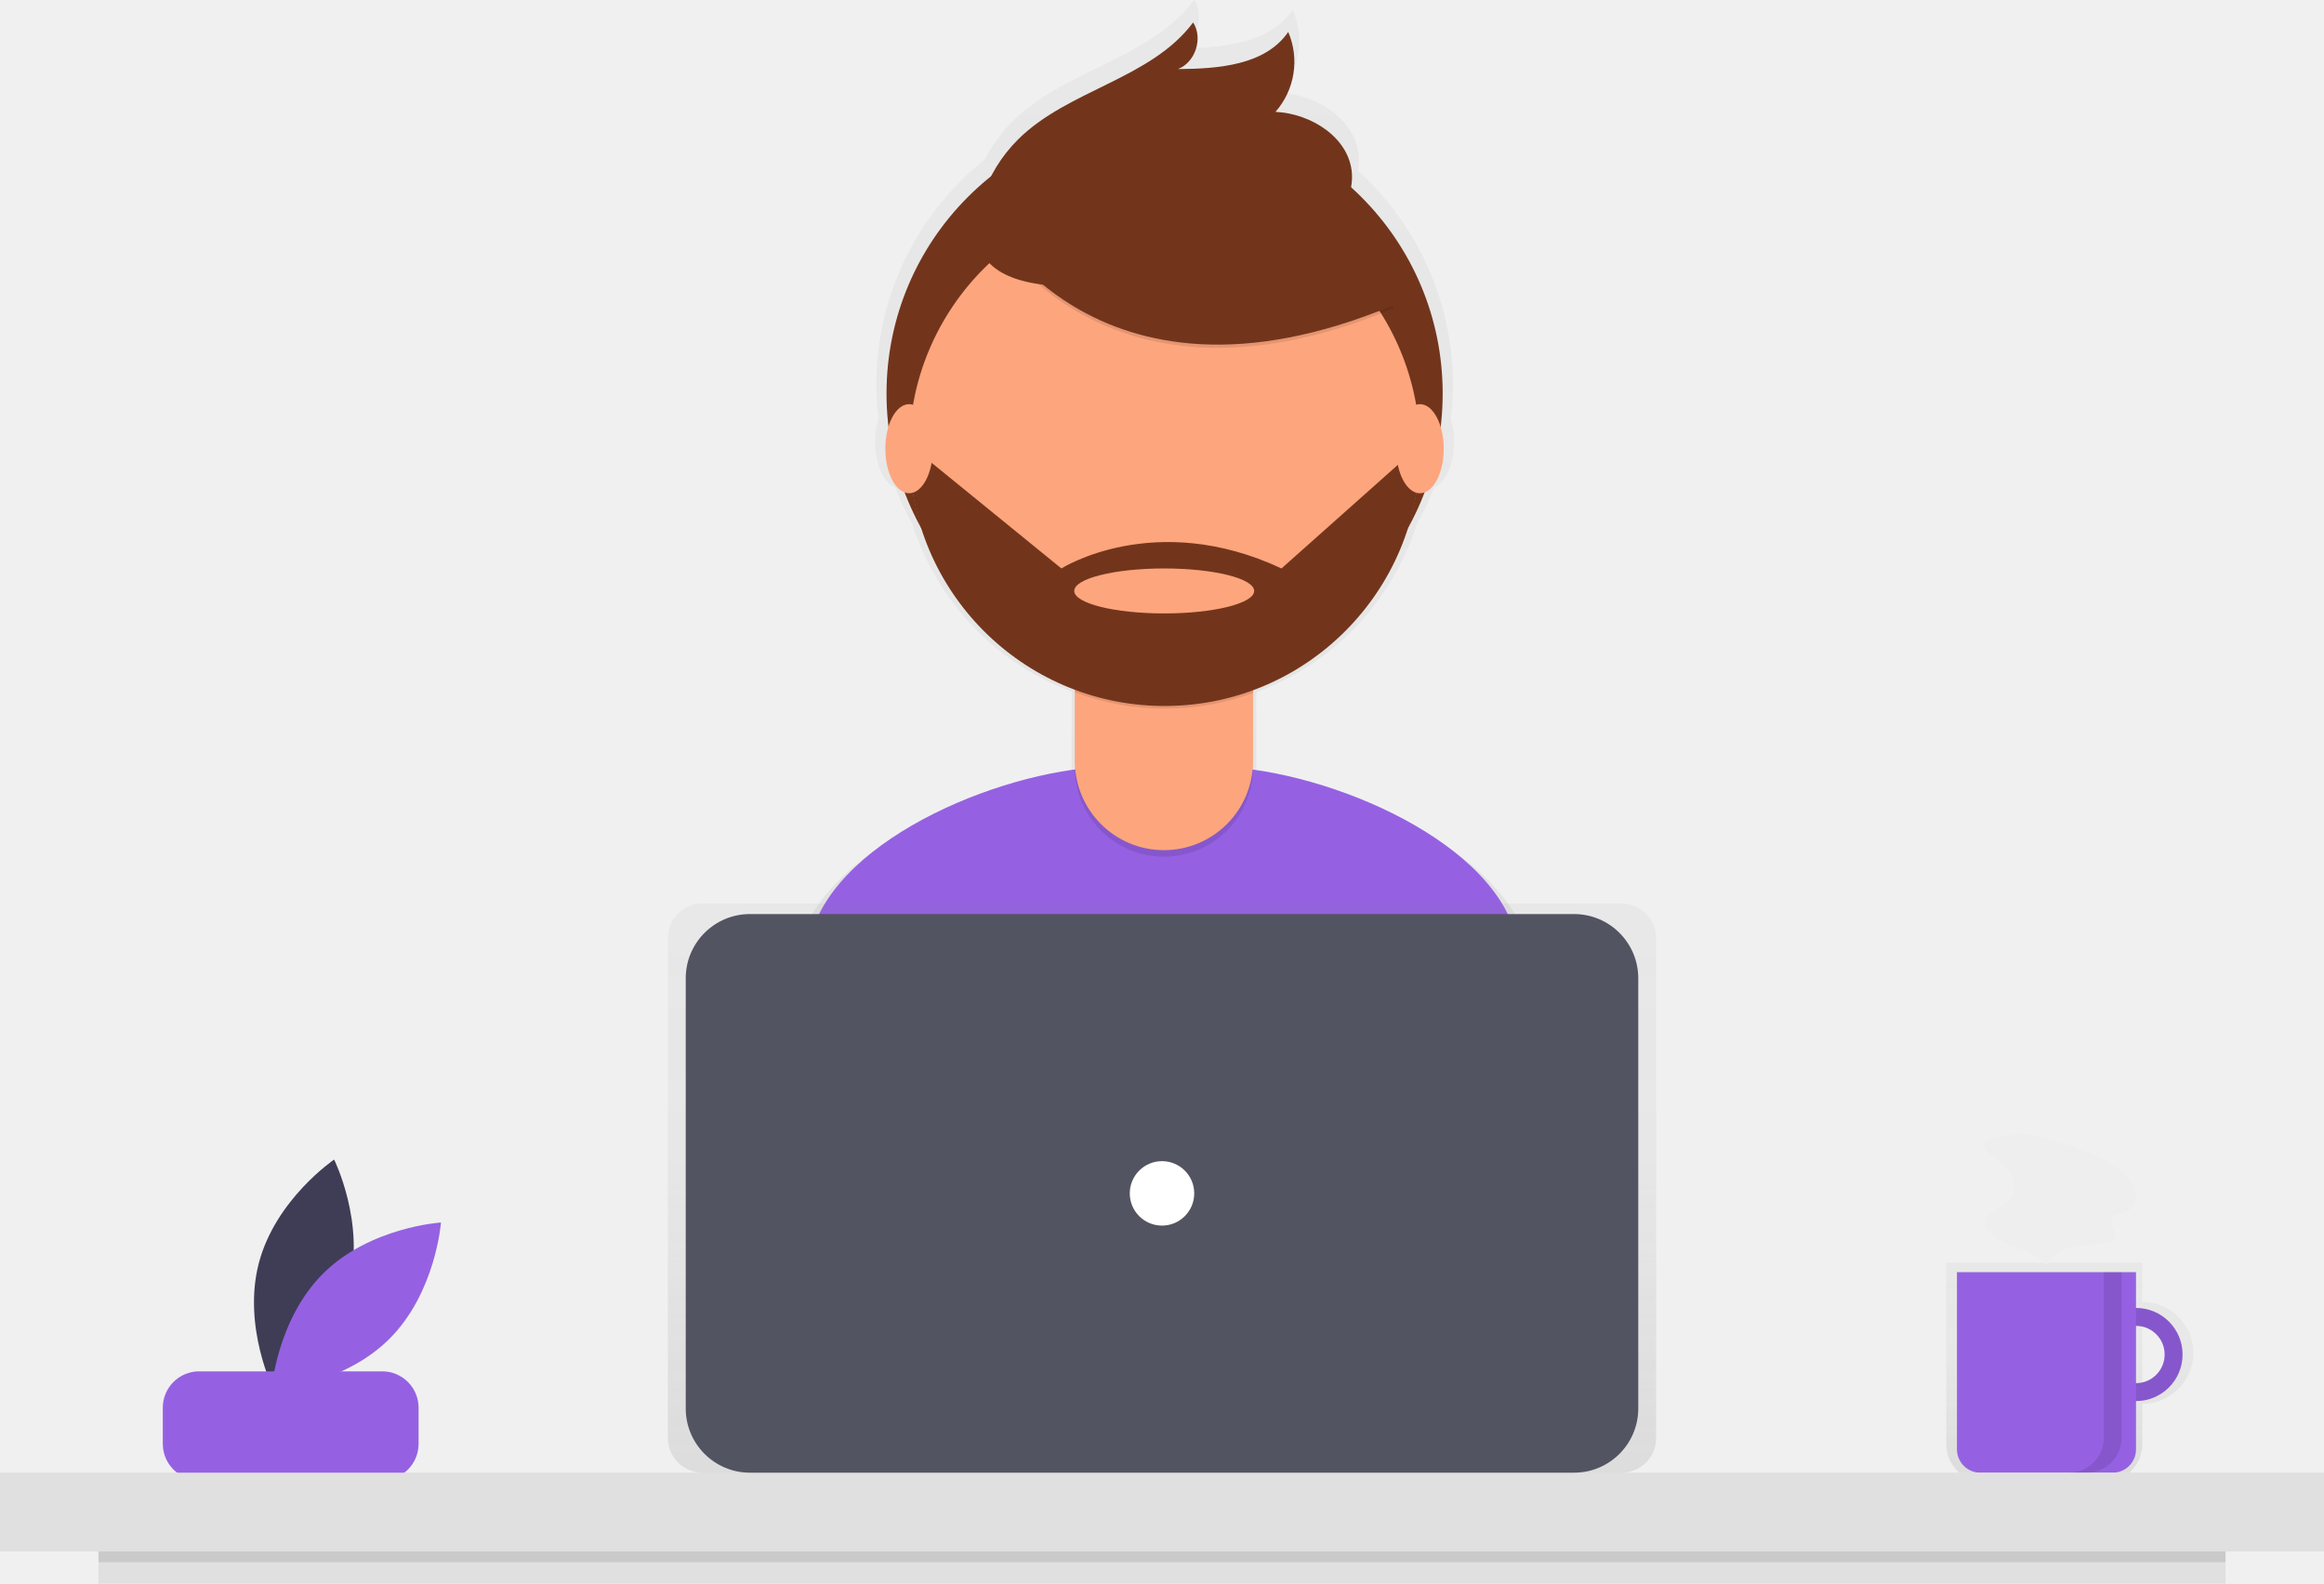
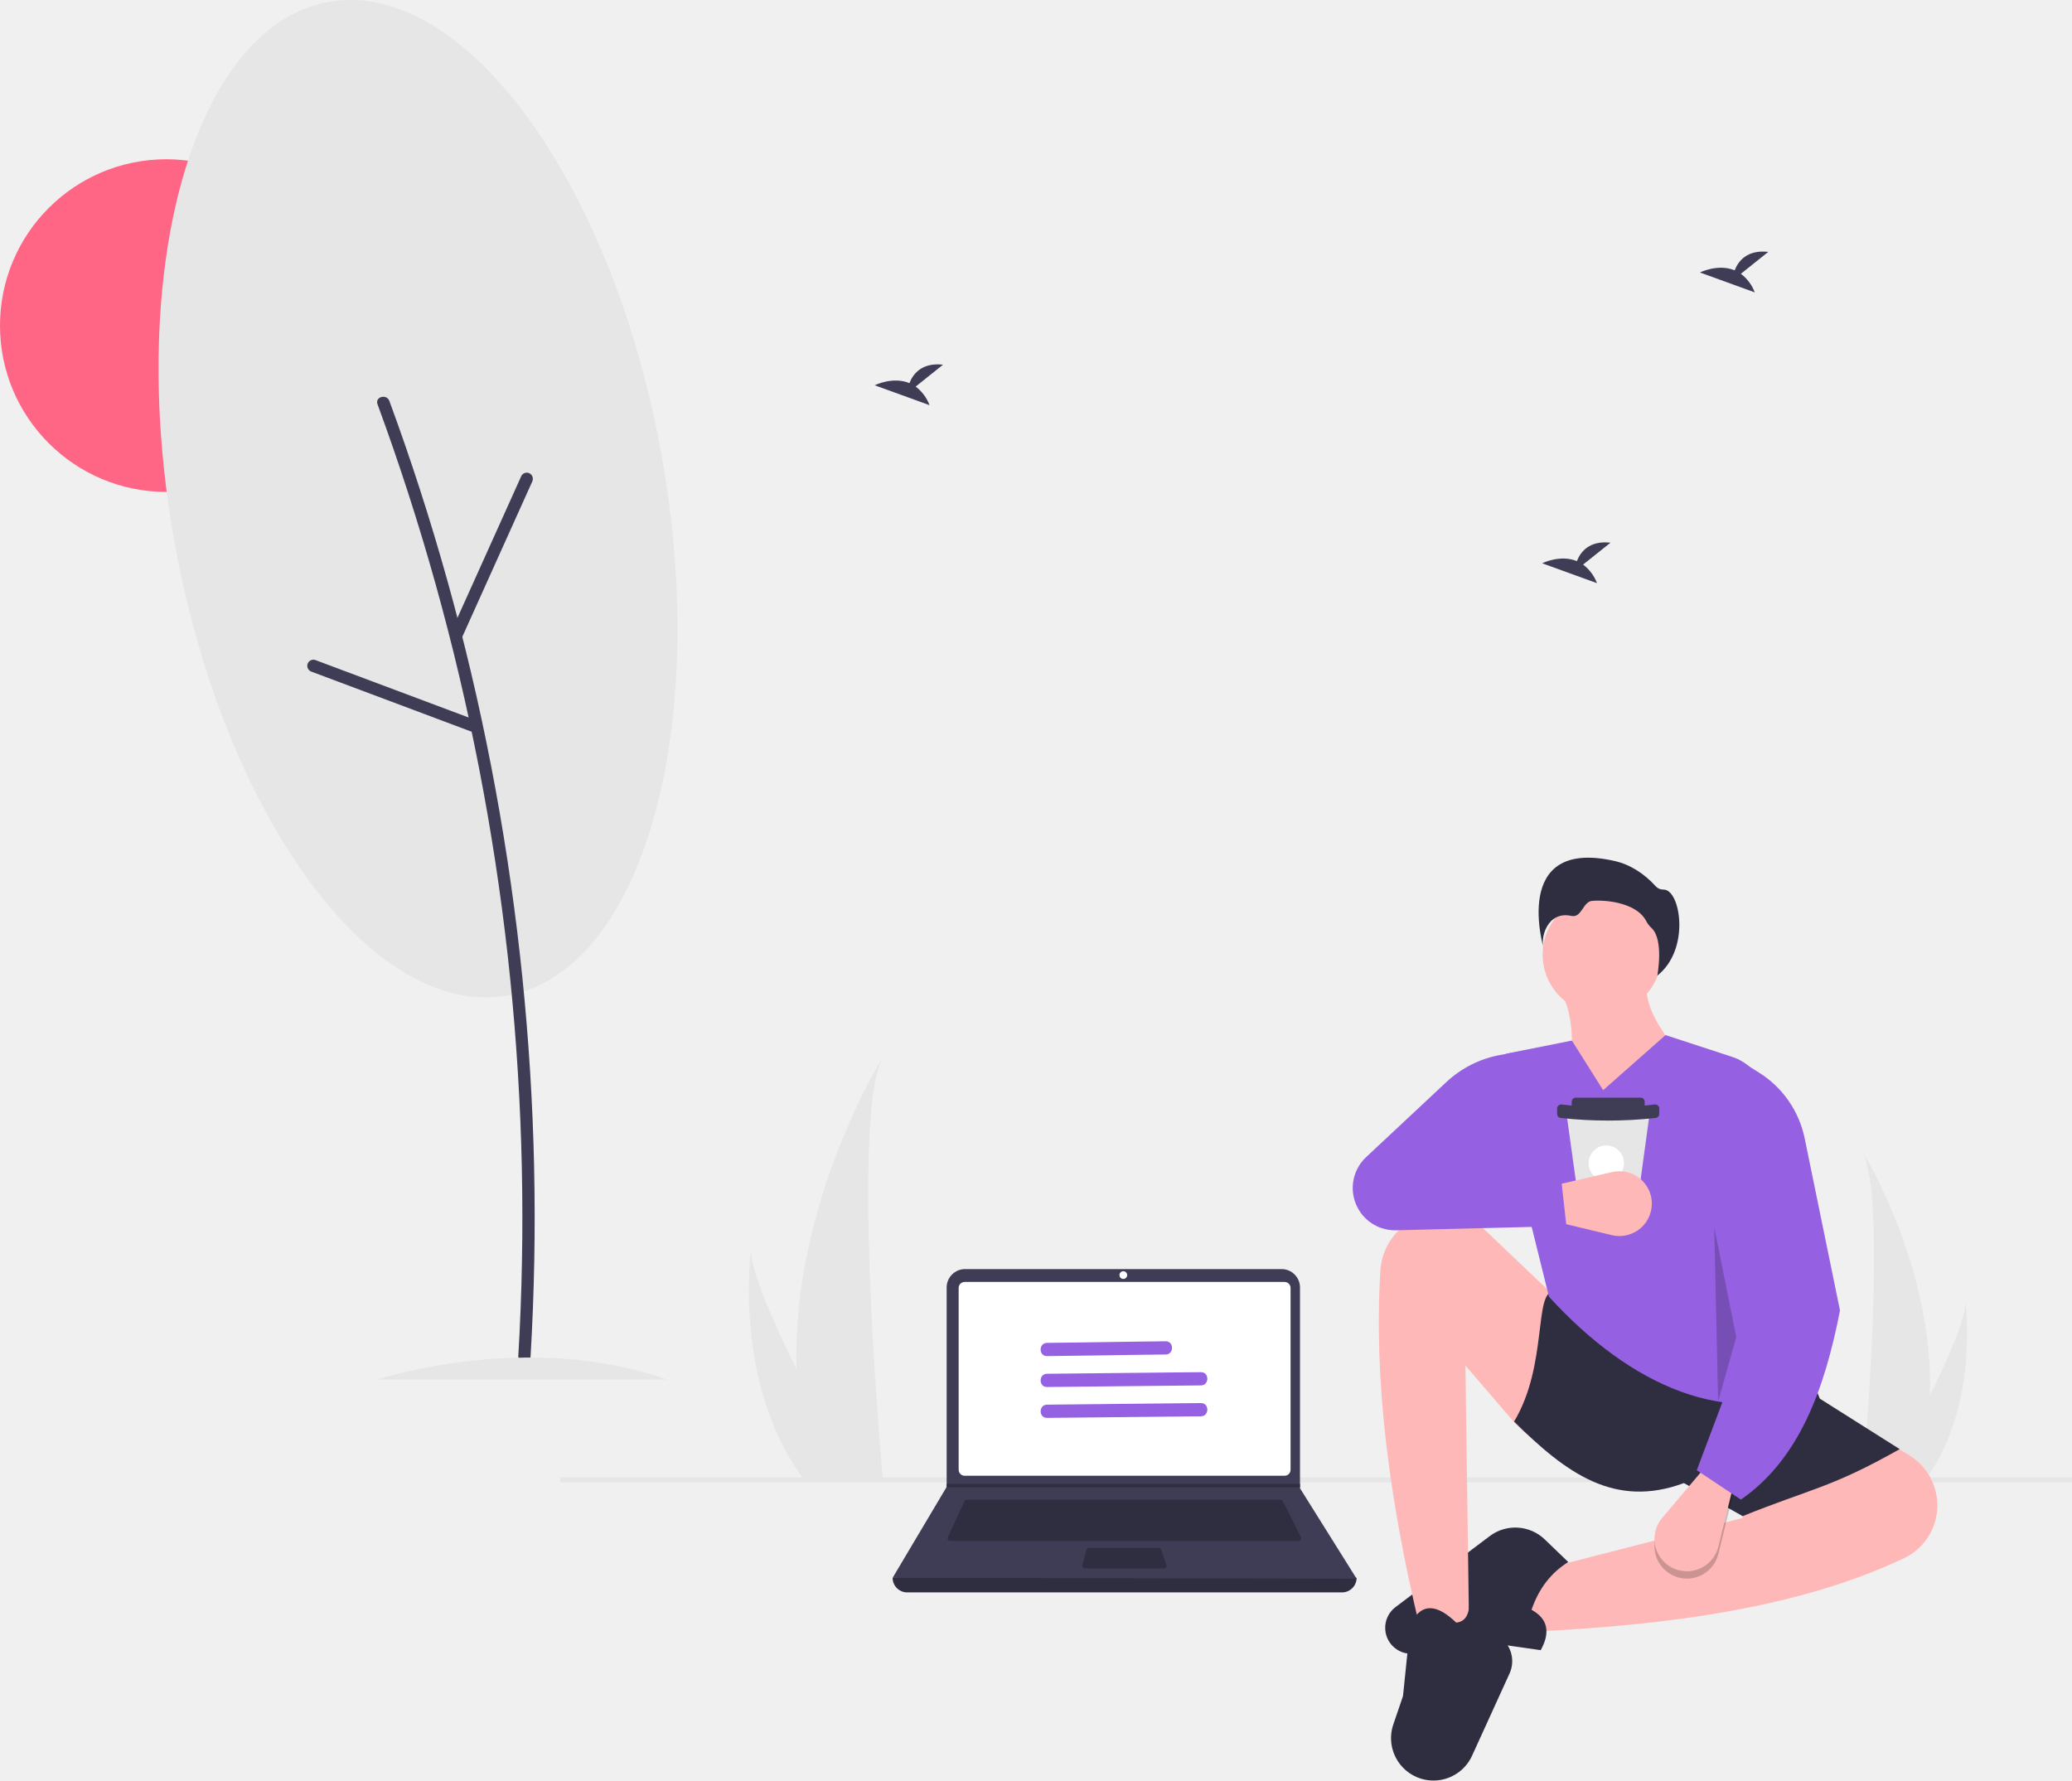
- <svg xmlns="http://www.w3.org/2000/svg" xmlns:xlink="http://www.w3.org/1999/xlink" id="e2165270-d70d-4354-9ac9-1848d055b0c2" data-name="Layer 1" width="971.44" height="662" viewBox="0 0 971.44 662">
-   <defs>
-     <linearGradient id="afa9b5ae-644d-481c-a512-b5b81b77e42b" x1="979.446" y1="738.59" x2="979.446" y2="646.785" gradientUnits="userSpaceOnUse">
-       <stop offset="0" stop-color="gray" stop-opacity="0.25" />
-       <stop offset="0.535" stop-color="gray" stop-opacity="0.12" />
-       <stop offset="1" stop-color="gray" stop-opacity="0.1" />
-     </linearGradient>
-     <linearGradient id="bf9220ea-365d-417c-960f-9ff5535a2d22" x1="600.652" y1="650.105" x2="600.652" y2="119" xlink:href="#afa9b5ae-644d-481c-a512-b5b81b77e42b" />
-     <linearGradient id="b4202d31-0de8-4369-b735-813ee4300deb" x1="485.72" y1="615.598" x2="485.72" y2="377.704" xlink:href="#afa9b5ae-644d-481c-a512-b5b81b77e42b" />
-   </defs>
-   <path d="M260.114,656.809c-6.985,26.598-31.459,43.22-31.459,43.22s-13.15-26.502-6.166-53.1,31.459-43.22,31.459-43.22S267.098,630.211,260.114,656.809Z" transform="translate(-114.2798 -119)" fill="#3f3d56" />
-   <path d="M249.52,651.183c-19.563,19.327-21.751,48.831-21.751,48.831s29.528-1.831,49.091-21.159,21.751-48.831,21.751-48.831S269.082,631.855,249.52,651.183Z" transform="translate(-114.2798 -119)" fill="#9561e2" />
-   <rect x="68.053" y="573.241" width="106.916" height="45.496" rx="15.198" fill="#9561e2" />
-   <g opacity="0.7">
-     <path d="M1009.774,663.178V646.785H927.805V722.606a15.984,15.984,0,0,0,15.984,15.984h50.001a15.984,15.984,0,0,0,15.984-15.984V705.802a21.312,21.312,0,0,0,0-42.624Zm0,34.427v-26.23a13.115,13.115,0,0,1,0,26.23Z" transform="translate(-114.2798 -119)" fill="url(#afa9b5ae-644d-481c-a512-b5b81b77e42b)" />
-   </g>
-   <path d="M1007.137,665.744a19.459,19.459,0,1,0,19.459,19.459A19.459,19.459,0,0,0,1007.137,665.744Zm0,31.433a11.975,11.975,0,1,1,11.975-11.975A11.975,11.975,0,0,1,1007.137,697.178Z" transform="translate(-114.2798 -119)" fill="#9561e2" />
-   <path d="M1007.137,665.744a19.459,19.459,0,1,0,19.459,19.459A19.459,19.459,0,0,0,1007.137,665.744Zm0,31.433a11.975,11.975,0,1,1,11.975-11.975A11.975,11.975,0,0,1,1007.137,697.178Z" transform="translate(-114.2798 -119)" opacity="0.1" />
-   <path d="M818.016,531.776H892.857a0,0,0,0,1,0,0v74.072a9.75,9.75,0,0,1-9.75,9.75H827.766a9.75,9.75,0,0,1-9.75-9.75V531.776A0,0,0,0,1,818.016,531.776Z" fill="#9561e2" />
-   <rect y="615.598" width="971.44" height="32.93" fill="#e0e0e0" />
-   <g opacity="0.7">
-     <path d="M753.249,514.265c-10.412-37.792-69.438-65.389-113.851-71.508.006-.279.021-.555.021-.836V409.571c.047-.017.096-.032.143-.049v-1.226A110.939,110.939,0,0,0,706.573,338.064a119.882,119.882,0,0,0,7.15-15.416c4.741-1.726,8.322-9.545,8.322-18.939a33.069,33.069,0,0,0-1.338-9.495,121.528,121.528,0,0,0,.889-14.419,120.179,120.179,0,0,0-39.697-89.382,23.448,23.448,0,0,0,.375-5.877c-1.005-15.527-17.589-26.076-33.133-26.781a32.8,32.8,0,0,0,5.531-34.637c-9.911,14.439-30.259,15.974-47.772,16.088,7.557-2.926,10.957-13.397,6.562-20.205-18.304,24.534-53.985,29.077-75.756,50.594a63.863,63.863,0,0,0-11.78,16.067,120.241,120.241,0,0,0-45.319,94.135,121.556,121.556,0,0,0,.872,14.289,32.964,32.964,0,0,0-1.38,9.625c0,9.437,3.615,17.28,8.388,18.958a119.884,119.884,0,0,0,7.183,15.467,110.917,110.917,0,0,0,66.541,69.985v33.802c0,.26.014.517.02.776-44.581,6.014-104.079,33.828-114.398,71.924-8.911,32.899-18.424,69.028-23.157,90.241,40.568,28.506,125.693,45.243,179.041,45.243,50.687,0,133.533-15.107,172.907-41.063C772.361,585.734,762.548,548.018,753.249,514.265Z" transform="translate(-114.2798 -119)" fill="url(#bf9220ea-365d-417c-960f-9ff5535a2d22)" />
-   </g>
-   <path d="M603.61,640.722c48.896,0,128.814-14.573,166.797-39.612-4.114-22.484-13.58-58.868-22.55-91.428-11.424-41.468-83.528-70.216-126.54-70.216h-41.449c-43.146,0-115.353,28.915-126.634,70.56-8.596,31.736-17.773,66.589-22.338,87.052C470.031,624.575,552.148,640.722,603.61,640.722Z" transform="translate(-114.2798 -119)" fill="#9561e2" />
-   <circle cx="486.807" cy="164.497" r="116.236" fill="#72351c" />
-   <path d="M449.291,261.311H523.77a0,0,0,0,1,0,0v59.583a37.239,37.239,0,0,1-37.239,37.239h-0a37.239,37.239,0,0,1-37.239-37.239V261.311A0,0,0,0,1,449.291,261.311Z" opacity="0.1" />
-   <path d="M459.974,258.553H513.087a10.683,10.683,0,0,1,10.683,10.683v48.9a37.239,37.239,0,0,1-37.239,37.239h-0a37.239,37.239,0,0,1-37.239-37.239V269.236A10.683,10.683,0,0,1,459.974,258.553Z" fill="#fda57d" />
-   <path d="M563.709,408.434a107.191,107.191,0,0,0,74.479.206v-9.149H563.709Z" transform="translate(-114.2798 -119)" opacity="0.1" />
-   <circle cx="486.807" cy="187.668" r="106.753" fill="#fda57d" />
-   <path d="M525.046,209.565S570.036,300.888,696.948,247.84L667.402,201.507l-52.376-18.802Z" transform="translate(-114.2798 -119)" opacity="0.1" />
-   <path d="M525.046,208.222s44.99,91.323,171.901,38.275L667.402,200.164,615.026,181.362Z" transform="translate(-114.2798 -119)" fill="#72351c" />
-   <path d="M524.647,202.052a61.67,61.67,0,0,1,15.285-24.863c21.001-20.757,55.422-25.139,73.079-48.806,4.24,6.568.959,16.668-6.33,19.491,16.894-.11,36.523-1.59,46.084-15.519a31.642,31.642,0,0,1-5.336,33.413c14.994.681,30.993,10.857,31.962,25.835.646,9.979-5.611,19.427-13.811,25.149s-18.121,8.35-27.886,10.503C609.188,233.54,506.046,259.882,524.647,202.052Z" transform="translate(-114.2798 -119)" fill="#72351c" />
-   <path d="M707.836,307.602h-2.83l-55.062,49.019c-53.048-24.845-91.994,0-91.994,0L500.201,309.617l-5.823.732a106.75,106.75,0,0,0,213.458-2.746ZM600.924,375.423c-20.768,0-37.603-4.209-37.603-9.401s16.836-9.401,37.603-9.401,37.603,4.209,37.603,9.401S621.692,375.423,600.924,375.423Z" transform="translate(-114.2798 -119)" fill="#72351c" />
-   <ellipse cx="380.011" cy="187.566" rx="9.93" ry="18.62" fill="#fda57d" />
-   <ellipse cx="593.545" cy="187.566" rx="9.93" ry="18.62" fill="#fda57d" />
-   <g opacity="0.7">
-     <rect x="279.158" y="377.704" width="413.124" height="237.894" rx="14.5" fill="url(#b4202d31-0de8-4369-b735-813ee4300deb)" />
-   </g>
-   <rect x="286.642" y="382.093" width="398.156" height="233.505" rx="26.835" fill="#535461" />
-   <circle cx="485.72" cy="498.846" r="13.471" fill="#fff" />
-   <rect x="41.163" y="648.529" width="889.115" height="13.471" fill="#e0e0e0" />
-   <rect x="41.163" y="648.529" width="889.115" height="4.49" opacity="0.1" />
-   <path d="M993.665,650.776v69.228a14.594,14.594,0,0,1-14.594,14.594h7.484a14.594,14.594,0,0,0,14.594-14.594V650.776Z" transform="translate(-114.2798 -119)" opacity="0.1" />
-   <path d="M947.064,594.979c-1.262.216-2.686.557-3.305,1.678-.982,1.78.797,3.786,2.421,5.009,2.999,2.259,6.16,4.478,8.199,7.632s2.679,7.554.451,10.576c-2.91,3.946-9.852,4.795-10.524,9.652-.431,3.118,2.264,5.778,4.995,7.343,6.741,3.862,15.432,4.892,20.315,10.935,2.02-4.154,6.538-6.555,11.042-7.58s9.183-.949,13.749-1.644c1.474-.225,3.135-.675,3.794-2.012,1.276-2.59-2.362-5.697-1.106-8.298.956-1.979,3.763-1.826,5.813-2.618,3.338-1.291,4.715-5.587,3.767-9.038s-3.624-6.148-6.438-8.36c-7.584-5.96-16.704-9.464-25.927-11.985-4.29-1.172-9.326-3.011-13.781-3.189C956.227,592.907,951.322,594.251,947.064,594.979Z" transform="translate(-114.2798 -119)" fill="#eee" />
+ <svg xmlns="http://www.w3.org/2000/svg" id="a379d9a4-f6fe-40d1-beba-a0916853bd02" data-name="Layer 1" width="938.759" height="806.748" viewBox="0 0 938.759 806.748">
+   <circle cx="75.365" cy="147.524" r="75.365" fill="#ff6584" />
+   <path d="M1004.987,679.013a136.649,136.649,0,0,1-6.383,37.774c-.089.284-.182.563-.275.847H974.507c.025-.254.051-.538.076-.847,1.588-18.26,10.746-129.398-.203-148.403C975.337,569.926,1006.834,620.992,1004.987,679.013Z" transform="translate(-130.6204 -46.62582)" fill="#e6e6e6" />
+   <path d="M1003.2,716.787c-.199.284-.407.568-.618.847H984.711c.136-.241.292-.525.474-.847,2.952-5.329,11.691-21.259,19.802-37.774,8.717-17.748,16.714-36.169,16.041-42.836C1021.235,637.68,1027.267,683.52,1003.2,716.787Z" transform="translate(-130.6204 -46.62582)" fill="#e6e6e6" />
+   <rect x="253.759" y="669.385" width="685" height="2.241" fill="#e6e6e6" />
+   <path d="M822.844,785.981l3.328-27.453,94.004-24.125-10.815-32.444c7.533-21.607,20.759-32.2,44.922-21.629l41.564,25.82a26.533,26.533,0,0,1,12.493,23.97v0a26.512,26.512,0,0,1-15.095,22.535C946.715,774.711,887.411,783.151,822.844,785.981Z" transform="translate(-130.6204 -46.62582)" fill="#ffb8b8" />
+   <path d="M828.667,794.3l-29.116-4.159-27.233,5.558a11.763,11.763,0,0,1-14.104-11.035v0a11.763,11.763,0,0,1,4.674-9.884l42.675-32.152A19.266,19.266,0,0,1,830.519,744.136l10.626,10.233c-7.604,4.717-13.259,11.796-16.638,21.629Q835.47,782.024,828.667,794.3Z" transform="translate(-130.6204 -46.62582)" fill="#2f2e41" />
+   <circle cx="725.855" cy="432.526" r="26.927" fill="#ffb8b8" />
+   <path d="M898.546,532.252l-60.313,25.373c4.902-24.612,7.345-47.032,0-60.728l38.683-4.575C874.997,502.847,884.784,516.944,898.546,532.252Z" transform="translate(-130.6204 -46.62582)" fill="#ffb8b8" />
+   <path d="M796.223,785.149l-22.461-1.664c-13.76-57.38-20.805-111.615-17.73-161.112a27.997,27.997,0,0,1,28.552-26.31h0a27.96,27.96,0,0,1,18.639,7.698l29.046,27.641a119.534,119.534,0,0,1,29.43,43.819c8.226,21.545,5.273,33.624-14.365,31.573a48.46,48.46,0,0,1-31.554-16.776l-21.22-24.661Z" transform="translate(-130.6204 -46.62582)" fill="#ffb8b8" />
+   <path d="M778.829,853.333h0a19.217,19.217,0,0,1-16.938-25.377l4.384-12.859,3.328-32.444c5.126-10.46,12.385-8.895,20.797-.832,5.348-.525,6.496-5.873,5.823-13.31l16.865,22.702a13.534,13.534,0,0,1,1.45,13.685l-16.973,37.231A19.217,19.217,0,0,1,778.829,853.333Z" transform="translate(-130.6204 -46.62582)" fill="#2f2e41" />
+   <path d="M991.303,703.207c-30.78,17.47-40.427,17.977-71.127,30.364l-26.621-14.974c-31.264,11.56-53.195-4.287-76.95-27.869,15.545-25.893,8.67-59.54,18.302-59.065l115.218,36.188,4.991,12.478Z" transform="translate(-130.6204 -46.62582)" fill="#2f2e41" />
+   <path d="M954.283,676.17c-40.682,17.609-84.486-1.035-121.873-42.011l-24.756-99.979a8.344,8.344,0,0,1,6.428-10.325l28.727-5.745,14.142,22.461,28.284-24.957,30.038,9.82A23.192,23.192,0,0,1,930.907,543.455Z" transform="translate(-130.6204 -46.62582)" fill="#9561e2" />
+   <path d="M889.664,760.928h0a14.691,14.691,0,0,1-5.976-23.229l19.017-22.43,13.31,7.487-6.854,27.943A14.691,14.691,0,0,1,889.664,760.928Z" transform="translate(-130.6204 -46.62582)" opacity="0.2" />
+   <path d="M889.664,757.601l0,0a14.691,14.691,0,0,1-5.976-23.229L902.706,711.942l13.31,7.487-6.854,27.943A14.691,14.691,0,0,1,889.664,757.601Z" transform="translate(-130.6204 -46.62582)" fill="#ffb8b8" />
+   <path d="M919.344,726.084,899.378,712.774l29.116-77.366L917.68,526.429l9.865,6.166a46.098,46.098,0,0,1,20.726,29.828l15.995,77.976C957.267,676.341,945.602,707.964,919.344,726.084Z" transform="translate(-130.6204 -46.62582)" fill="#9561e2" />
+   <polygon points="776.661 555.922 786.644 605.836 778.433 635.028 776.661 555.922" opacity="0.2" />
+   <path d="M830.142,476.842s-15.517-50.783,31.907-40.133c7.356,1.652,13.711,5.928,18.766,11.521a4.57,4.57,0,0,0,3.572,1.459c7.576,0,12.255,27.072-2.896,38.976,0,0,3.092-16.02-2.528-21.478a12.056,12.056,0,0,1-2.501-3.221c-3.658-7.378-15.952-9.8-24.432-9.172-4.329.321-4.707,7.868-9.5,6.814C831.626,459.211,828.145,471.843,830.142,476.842Z" transform="translate(-130.6204 -46.62582)" fill="#2f2e41" />
+   <path d="M877.875,552.216l-.314,2.299-1.938,14.188-3.174,23.234-.795,5.817a1.853,1.853,0,0,1-1.836,1.603H848.655a1.854,1.854,0,0,1-1.836-1.598l-.808-5.822-3.227-23.234-1.972-14.198-.317-2.284a1.853,1.853,0,0,1,1.835-2.109h33.708a1.854,1.854,0,0,1,1.836,2.104Z" transform="translate(-130.6204 -46.62582)" fill="#e6e6e6" />
+   <path d="M713.943,497.33H743.294a1.854,1.854,0,0,1,1.854,1.854v2.449a1.854,1.854,0,0,1-1.854,1.854H713.943a1.854,1.854,0,0,1-1.854-1.854V499.184A1.854,1.854,0,0,1,713.943,497.33Z" fill="#3f3d56" />
+   <path d="M880.526,553.19a196.189,196.189,0,0,1-42.575,0,1.853,1.853,0,0,1-1.853-1.853h0v-2.449a1.853,1.853,0,0,1,1.853-1.853,174.442,174.442,0,0,0,42.575,0,1.853,1.853,0,0,1,1.853,1.853v2.449A1.853,1.853,0,0,1,880.526,553.19Z" transform="translate(-130.6204 -46.62582)" fill="#3f3d56" />
+   <circle cx="727.759" cy="527.008" r="8" fill="#fff" />
+   <path d="M878.946,590.465v0A14.691,14.691,0,0,1,860.905,606.269L832.311,599.404l.684-15.256,28.033-6.477A14.691,14.691,0,0,1,878.946,590.465Z" transform="translate(-130.6204 -46.62582)" fill="#ffb8b8" />
+   <path d="M840.313,602.132l-77.169,1.929a19.167,19.167,0,0,1-19.454-21.872v0a19.167,19.167,0,0,1,5.88-11.287l36.333-33.989a48.519,48.519,0,0,1,24.204-12.256l12.734-2.388,7.487,56.569-43.259-4.991,50.746,5.823Z" transform="translate(-130.6204 -46.62582)" fill="#9561e2" />
+   <path d="M738.651,768.127H541.643a6.606,6.606,0,0,1-6.606-6.606h0q107.123-12.45,210.219,0h0A6.606,6.606,0,0,1,738.651,768.127Z" transform="translate(-130.6204 -46.62582)" fill="#2f2e41" />
+   <path d="M745.256,761.91,535.038,761.521l24.364-40.995.117-.194V629.985a8.35,8.35,0,0,1,8.35-8.35H711.26a8.35,8.35,0,0,1,8.35,8.35v90.969Z" transform="translate(-130.6204 -46.62582)" fill="#3f3d56" />
+   <path d="M567.678,627.463a2.723,2.723,0,0,0-2.72,2.72v82.378a2.723,2.723,0,0,0,2.72,2.72H712.616a2.723,2.723,0,0,0,2.72-2.72V630.183a2.723,2.723,0,0,0-2.72-2.72Z" transform="translate(-130.6204 -46.62582)" fill="#fff" />
+   <path d="M568.63,726.161a1.169,1.169,0,0,0-1.059.678l-7.507,16.32a1.166,1.166,0,0,0,1.059,1.653H718.995a1.166,1.166,0,0,0,1.042-1.687l-8.16-16.32a1.16,1.16,0,0,0-1.042-.644Z" transform="translate(-130.6204 -46.62582)" fill="#2f2e41" />
+   <circle cx="508.944" cy="577.728" r="1.749" fill="#fff" />
+   <path d="M624.047,747.921a1.168,1.168,0,0,0-1.125.863l-1.883,6.994a1.166,1.166,0,0,0,1.125,1.469H657.976a1.165,1.165,0,0,0,1.101-1.547l-2.421-6.994a1.166,1.166,0,0,0-1.102-.784Z" transform="translate(-130.6204 -46.62582)" fill="#2f2e41" />
+   <polygon points="588.99 672.346 588.99 673.901 428.781 673.901 428.901 673.706 428.901 672.346 588.99 672.346" fill="#2f2e41" />
+   <path d="M491.522,667.133a175.145,175.145,0,0,0,8.182,48.416c.114.364.233.722.353,1.086H530.589c-.033-.326-.065-.689-.098-1.086-2.036-23.404-13.773-165.851.261-190.21C529.525,527.314,489.155,592.766,491.522,667.133Z" transform="translate(-130.6204 -46.62582)" fill="#e6e6e6" />
+   <path d="M493.813,715.548c.255.364.521.727.793,1.086h22.905c-.174-.309-.375-.673-.608-1.086-3.784-6.83-14.984-27.248-25.381-48.416-11.173-22.748-21.423-46.358-20.56-54.903C470.696,614.156,462.965,672.909,493.813,715.548Z" transform="translate(-130.6204 -46.62582)" fill="#e6e6e6" />
+   <path d="M545.473,221.785l12.413-9.928c-9.643-1.064-13.606,4.195-15.227,8.358-7.534-3.128-15.735.972-15.735.972l24.837,9.017A18.795,18.795,0,0,0,545.473,221.785Z" transform="translate(-130.6204 -46.62582)" fill="#3f3d56" />
+   <path d="M919.357,170.679l12.413-9.928c-9.643-1.064-13.606,4.195-15.227,8.358-7.534-3.128-15.735.972-15.735.972l24.837,9.017A18.795,18.795,0,0,0,919.357,170.679Z" transform="translate(-130.6204 -46.62582)" fill="#3f3d56" />
+   <path d="M847.876,302.435l12.413-9.928c-9.643-1.064-13.606,4.195-15.227,8.358-7.534-3.128-15.735.972-15.735.972l24.837,9.017A18.795,18.795,0,0,0,847.876,302.435Z" transform="translate(-130.6204 -46.62582)" fill="#3f3d56" />
+   <ellipse cx="320.013" cy="272.581" rx="112.082" ry="228.693" transform="translate(-173.9083 14.4814) rotate(-10.22048)" fill="#e6e6e6" />
+   <path d="M301.656,229.775q14.788,40.211,26.319,81.518,11.509,41.268,19.69,83.369,8.18,42.087,12.971,84.738,4.767,42.576,6.125,85.443,1.35,42.821-.746,85.658-.258,5.248-.568,10.493c-.211,3.582,5.362,3.57,5.572,0q2.526-42.972,1.585-86.051-.946-42.832-5.319-85.497-4.384-42.789-12.146-85.146-7.767-42.338-18.913-83.963-11.139-41.578-25.615-82.165-1.766-4.949-3.582-9.88c-1.227-3.337-6.614-1.895-5.373,1.481Z" transform="translate(-130.6204 -46.62582)" fill="#3f3d56" />
+   <path d="M340.048,335.23l24.685-54.809L371.69,264.973a2.871,2.871,0,0,0-.999-3.812,2.808,2.808,0,0,0-3.812.999L342.194,316.97,335.237,332.418a2.871,2.871,0,0,0,.999,3.812,2.808,2.808,0,0,0,3.812-.999Z" transform="translate(-130.6204 -46.62582)" fill="#3f3d56" />
+   <path d="M345.502,372.68l-56.285-21.103-15.864-5.948a2.809,2.809,0,0,0-3.427,1.946,2.847,2.847,0,0,0,1.946,3.427L328.157,372.105l15.864,5.948a2.809,2.809,0,0,0,3.427-1.946,2.847,2.847,0,0,0-1.946-3.427Z" transform="translate(-130.6204 -46.62582)" fill="#3f3d56" />
+   <path d="M301.672,671.626s67.789-22.287,130.934,0" transform="translate(-130.6204 -46.62582)" fill="#e6e6e6" />
+   <path d="M604.998,661.066c13.433-.14,26.864-.38,40.296-.562q6.717-.091,13.434-.16c3.859-.04,3.868-6.04,0-6-13.433.14-26.864.38-40.296.562q-6.717.091-13.434.16c-3.859.04-3.868,6.04,0,6Z" transform="translate(-130.6204 -46.62582)" fill="#9561e2" />
+   <path d="M604.998,675.066l54.29-.562,15.44-.16c3.859-.04,3.868-6.04,0-6l-54.29.562-15.44.16c-3.859.04-3.868,6.04,0,6Z" transform="translate(-130.6204 -46.62582)" fill="#9561e2" />
+   <path d="M604.998,689.066l54.29-.562,15.44-.16c3.859-.04,3.868-6.04,0-6l-54.29.562-15.44.16c-3.859.04-3.868,6.04,0,6Z" transform="translate(-130.6204 -46.62582)" fill="#9561e2" />
</svg>
